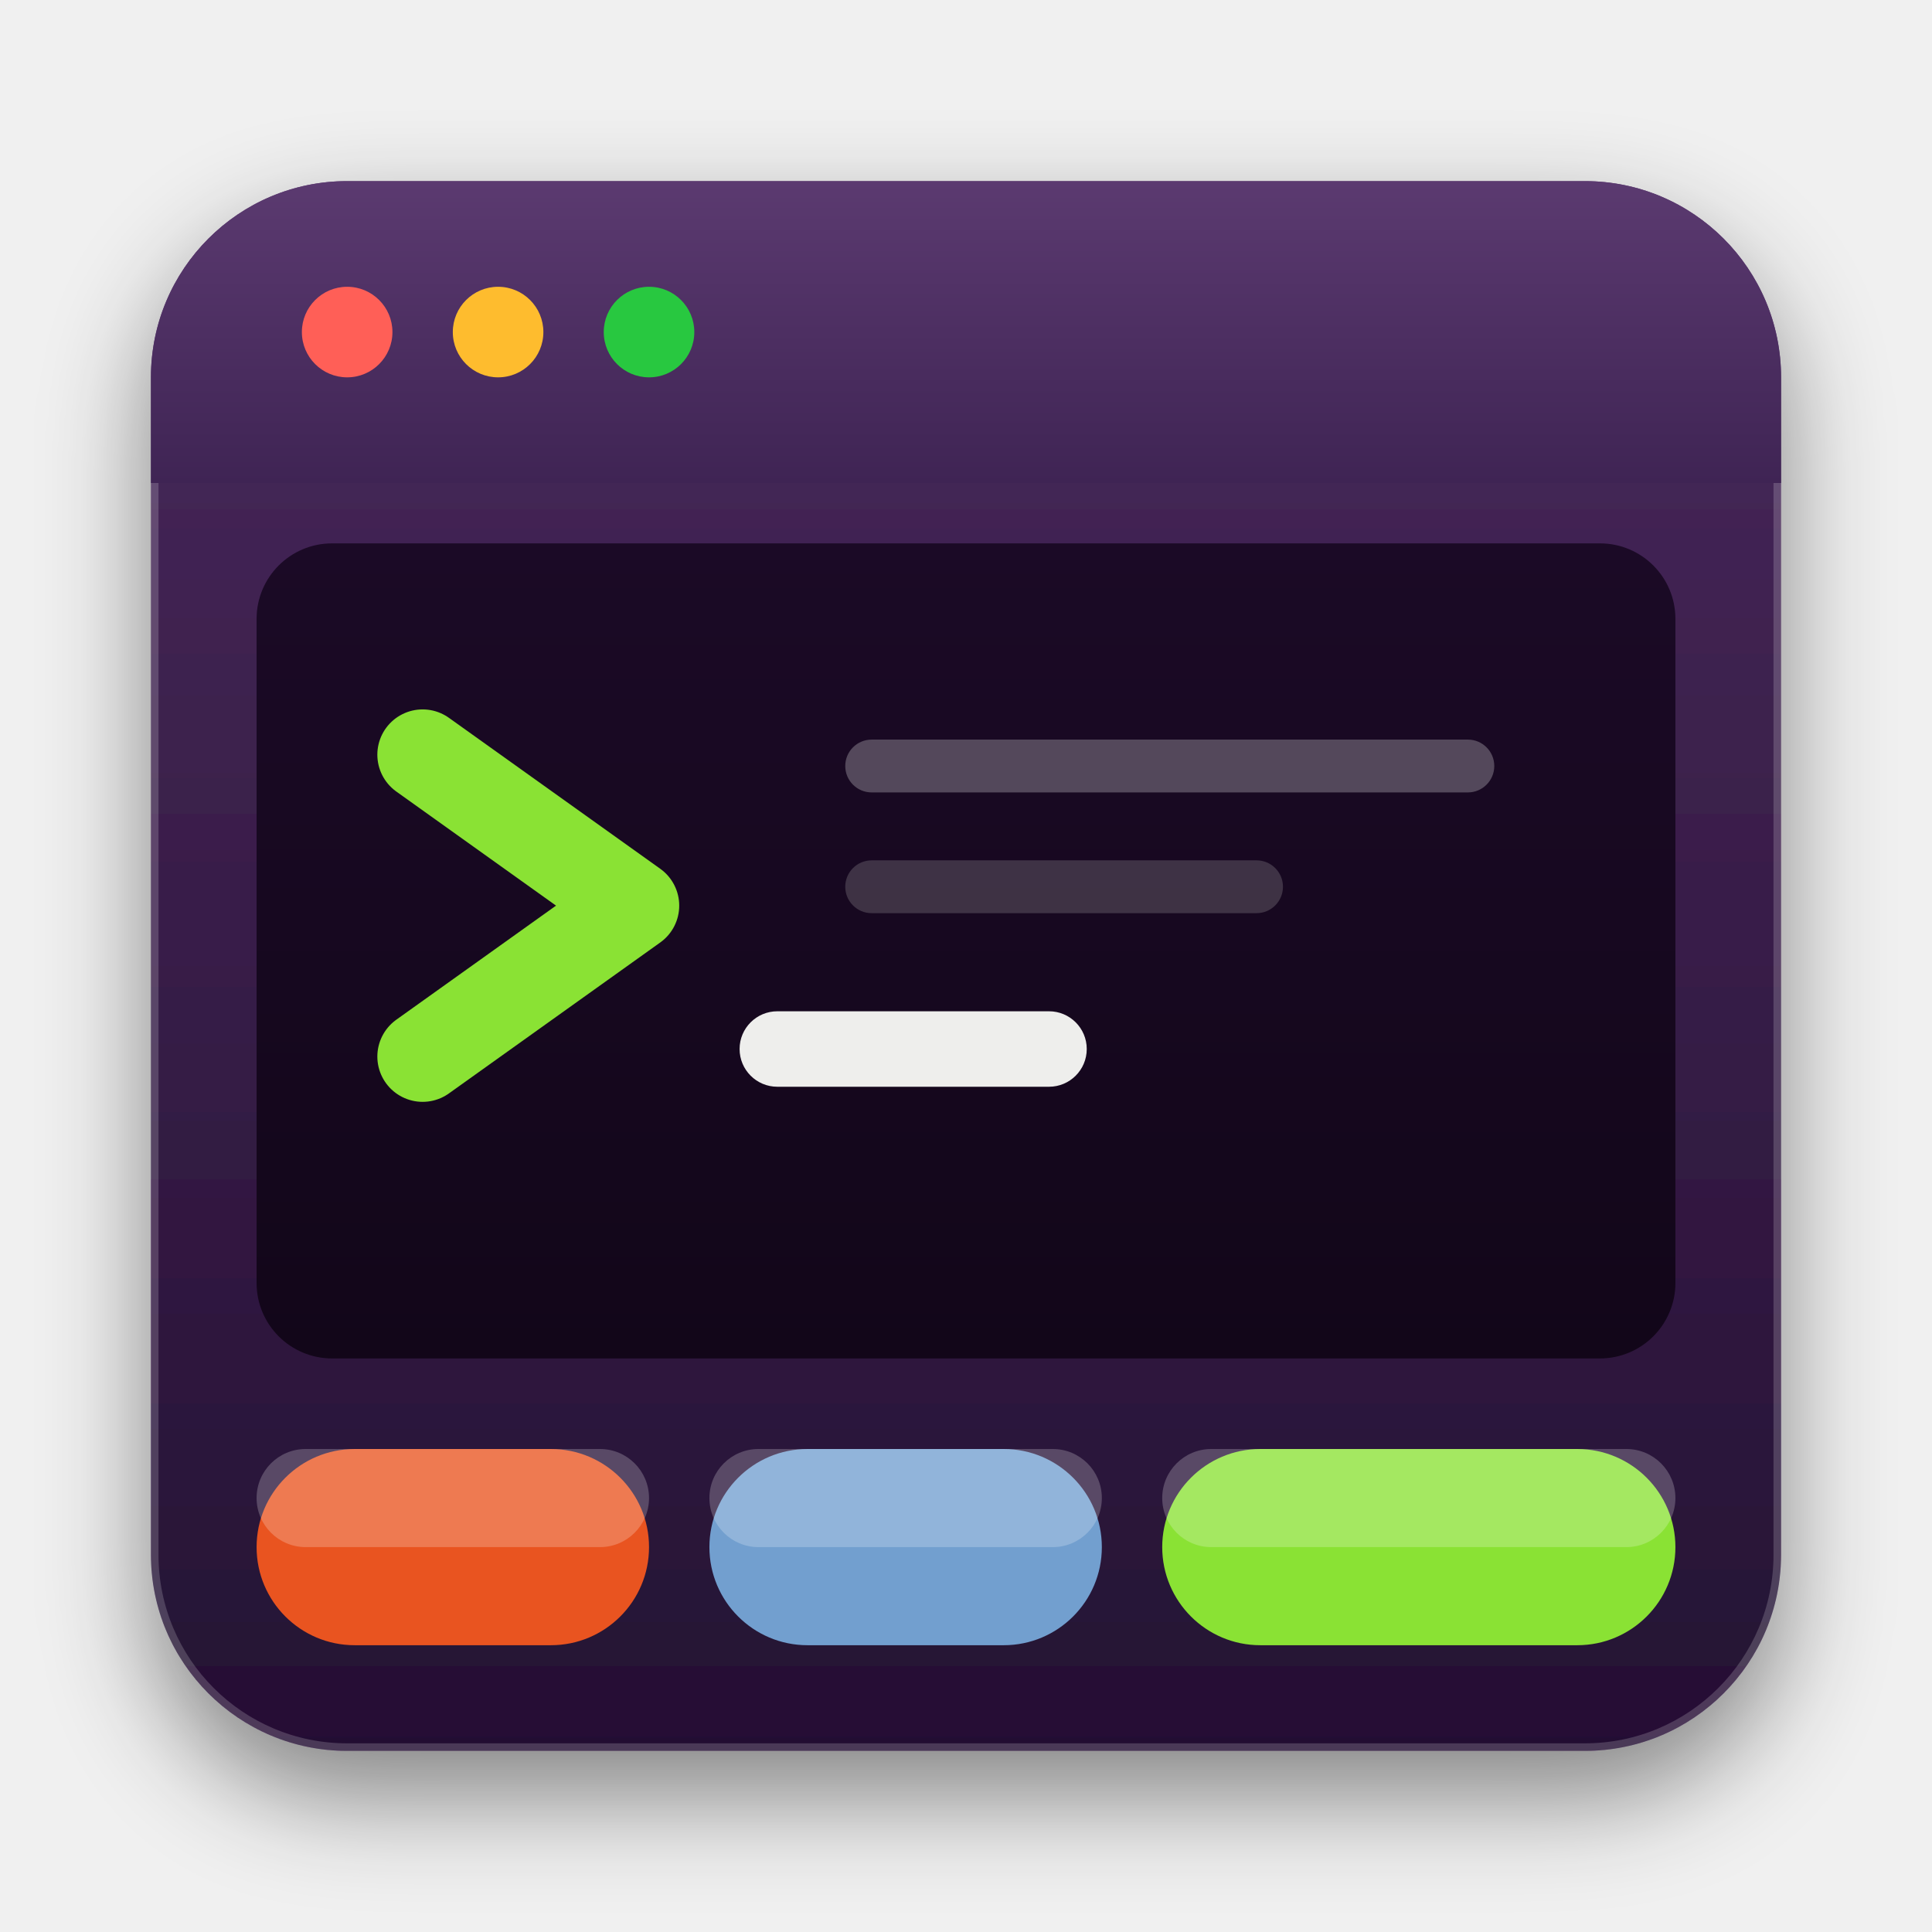
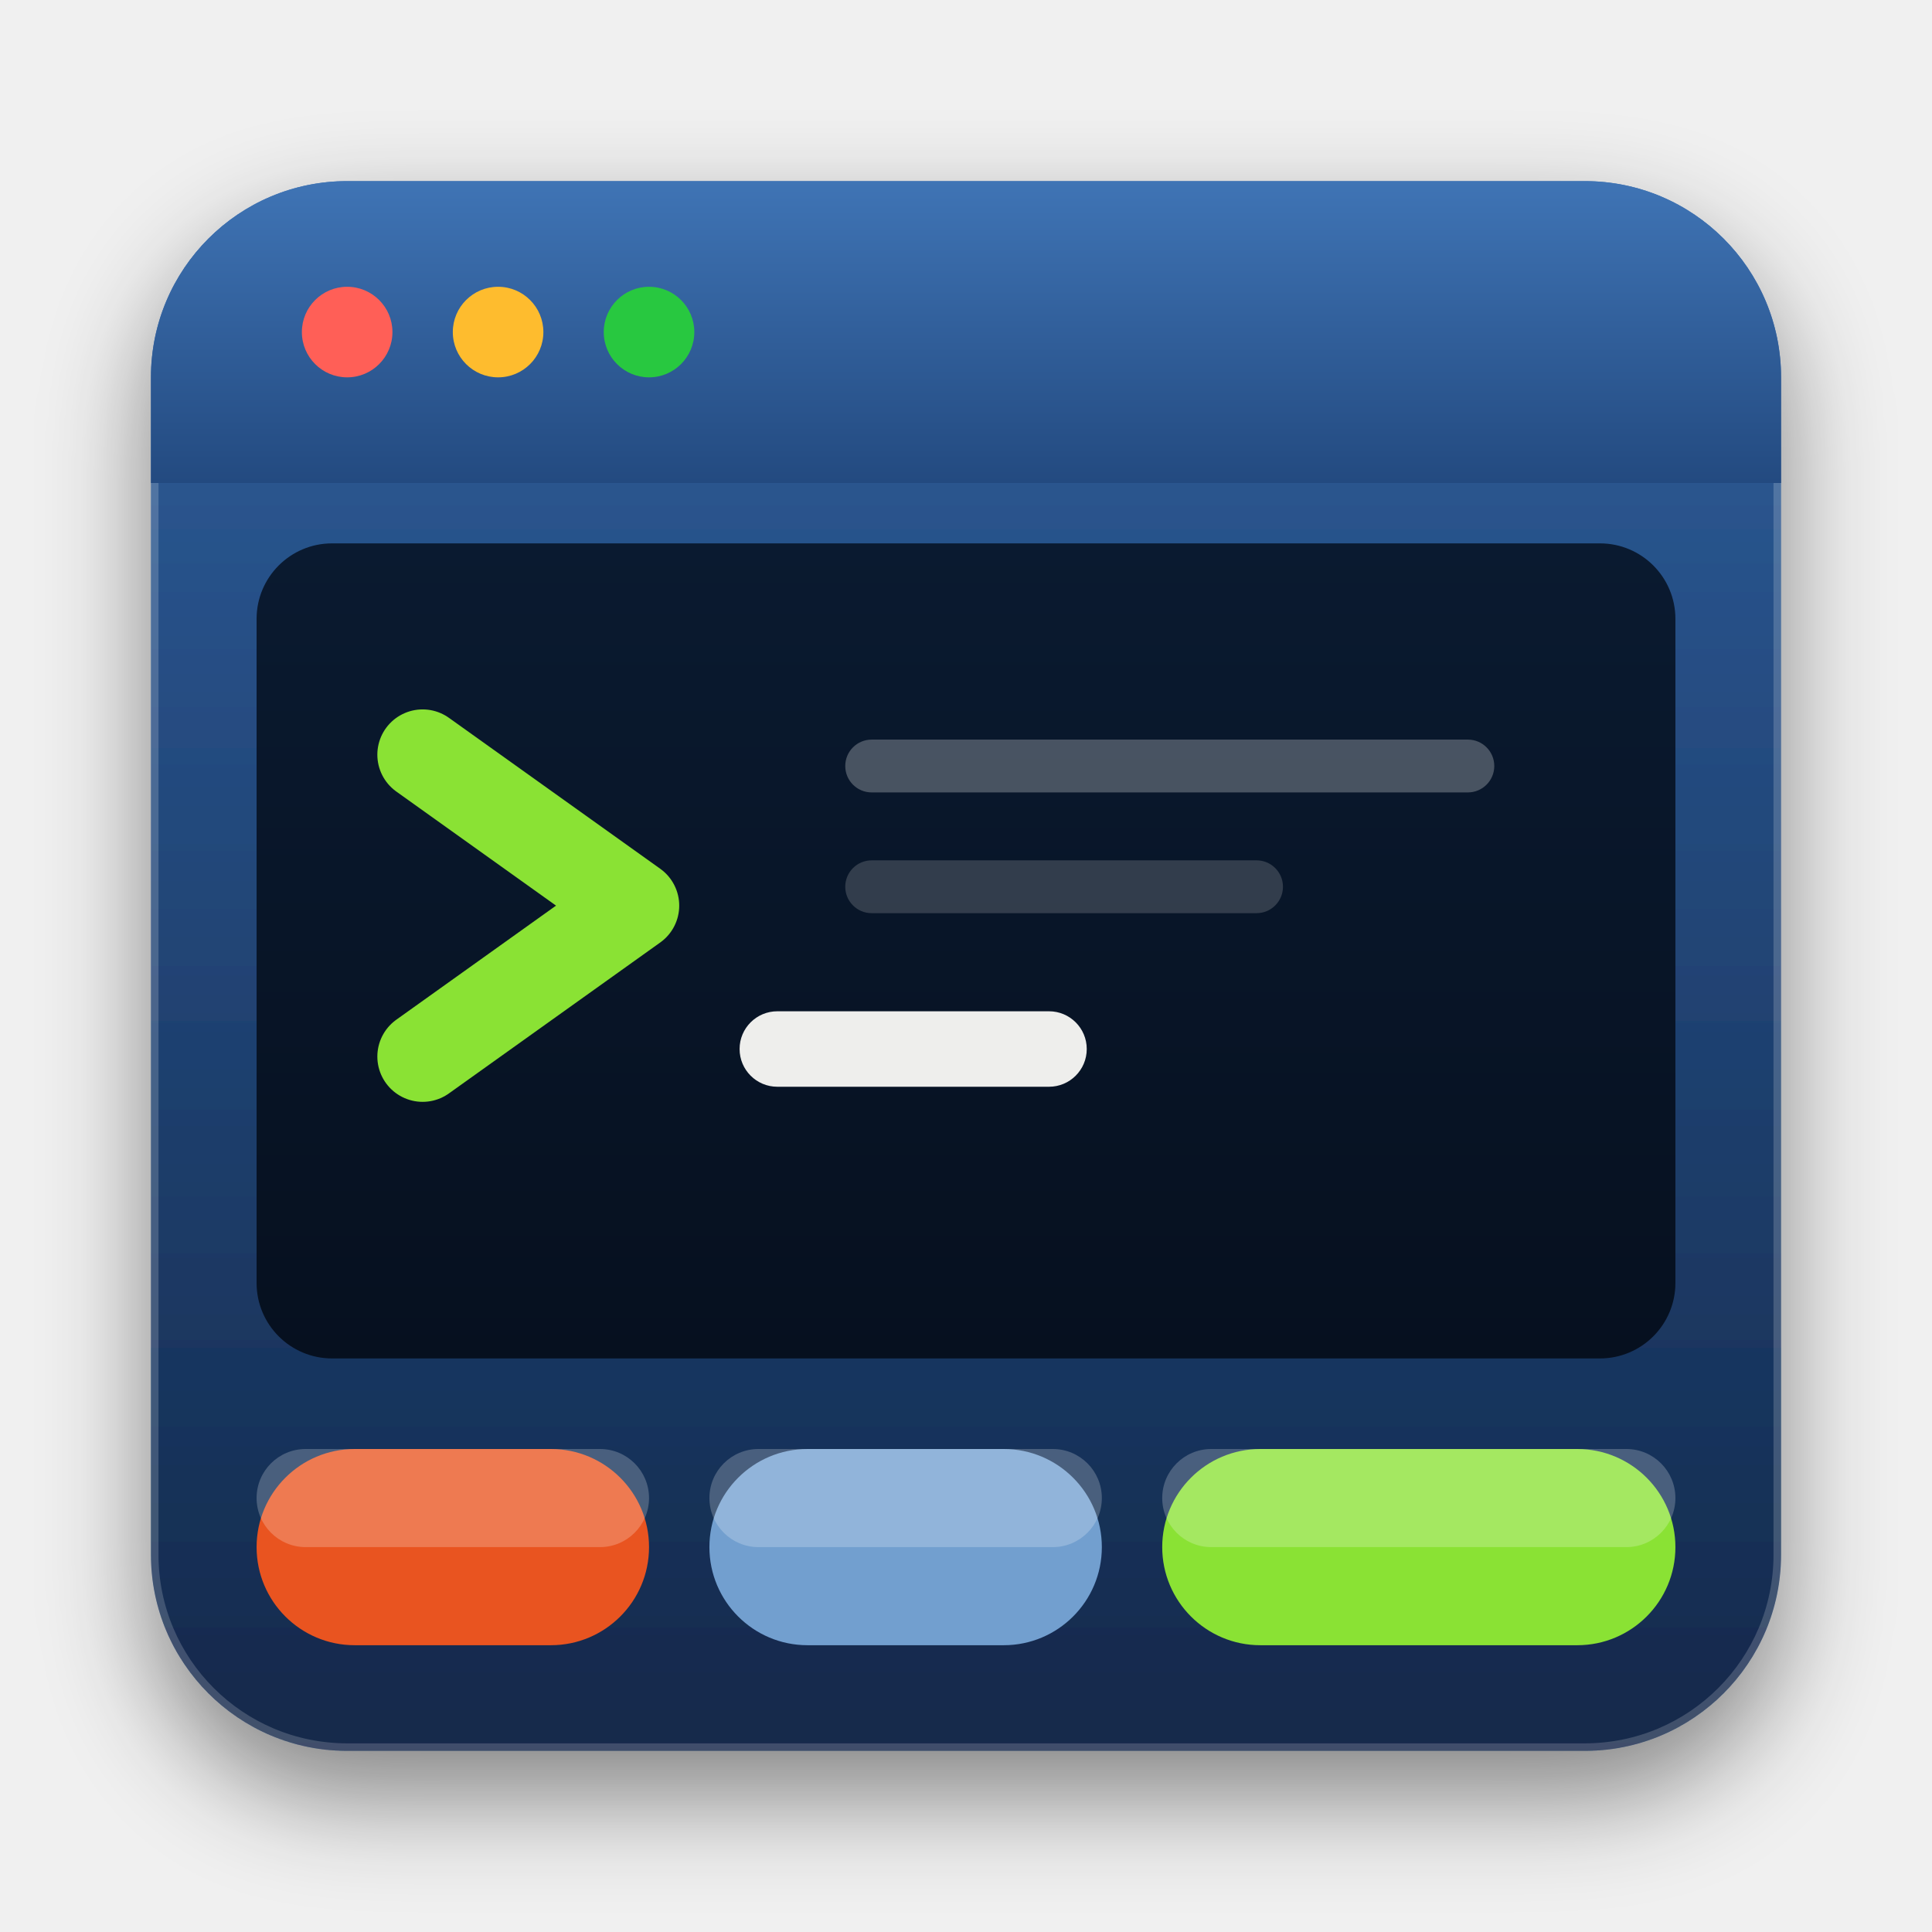
<svg xmlns="http://www.w3.org/2000/svg" width="256" height="256" viewBox="0 0 256 256">
  <defs>
    <linearGradient id="body" x1="0" y1="0" x2="0" y2="1">
-       <stop offset="0" stop-color="#4a2a5c" />
-       <stop offset="1" stop-color="#241033" />
+       <stop offset="0" stop-color="#2f5f9e" />
+       <stop offset="1" stop-color="#12284a" />
    </linearGradient>
    <linearGradient id="bar" x1="0" y1="0" x2="0" y2="1">
-       <stop offset="0" stop-color="#5b3a70" />
-       <stop offset="1" stop-color="#3f2454" />
+       <stop offset="0" stop-color="#3f74b5" />
+       <stop offset="1" stop-color="#234a80" />
    </linearGradient>
    <linearGradient id="screen" x1="0" y1="0" x2="0" y2="1">
-       <stop offset="0" stop-color="#1b0a26" />
-       <stop offset="1" stop-color="#120619" />
+       <stop offset="0" stop-color="#0a1a30" />
+       <stop offset="1" stop-color="#06101f" />
    </linearGradient>
    <filter id="shadow" x="-20%" y="-20%" width="140%" height="150%">
      <feDropShadow dx="0" dy="6" stdDeviation="7" flood-color="#000" flood-opacity="0.45" />
    </filter>
  </defs>
  <rect x="20" y="24" width="216" height="208" rx="26" fill="url(#body)" filter="url(#shadow)" />
  <rect x="20.5" y="24.5" width="215" height="207" rx="25.5" fill="none" stroke="#ffffff" stroke-opacity="0.18" />
  <path d="M20 50a26 26 0 0 1 26-26h164a26 26 0 0 1 26 26v14H20z" fill="url(#bar)" />
  <circle cx="46" cy="44" r="6" fill="#ff5f57" />
  <circle cx="66" cy="44" r="6" fill="#febc2e" />
  <circle cx="86" cy="44" r="6" fill="#28c840" />
  <rect x="34" y="72" width="188" height="108" rx="10" fill="url(#screen)" />
  <path d="M56 100l28 20-28 20" fill="none" stroke="#8ae234" stroke-width="12" stroke-linecap="round" stroke-linejoin="round" />
  <rect x="98" y="134" width="46" height="10" rx="5" fill="#eeeeec" />
  <rect x="112" y="98" width="86" height="7" rx="3.5" fill="#eeeeec" fill-opacity="0.28" />
  <rect x="112" y="114" width="58" height="7" rx="3.5" fill="#eeeeec" fill-opacity="0.18" />
  <rect x="34" y="192" width="52" height="26" rx="13" fill="#e95420" />
  <rect x="94" y="192" width="52" height="26" rx="13" fill="#729fcf" />
  <rect x="154" y="192" width="68" height="26" rx="13" fill="#8ae234" />
  <rect x="34" y="192" width="52" height="13" rx="6.5" fill="#fff" fill-opacity="0.22" />
  <rect x="94" y="192" width="52" height="13" rx="6.5" fill="#fff" fill-opacity="0.22" />
  <rect x="154" y="192" width="68" height="13" rx="6.5" fill="#fff" fill-opacity="0.22" />
</svg>
